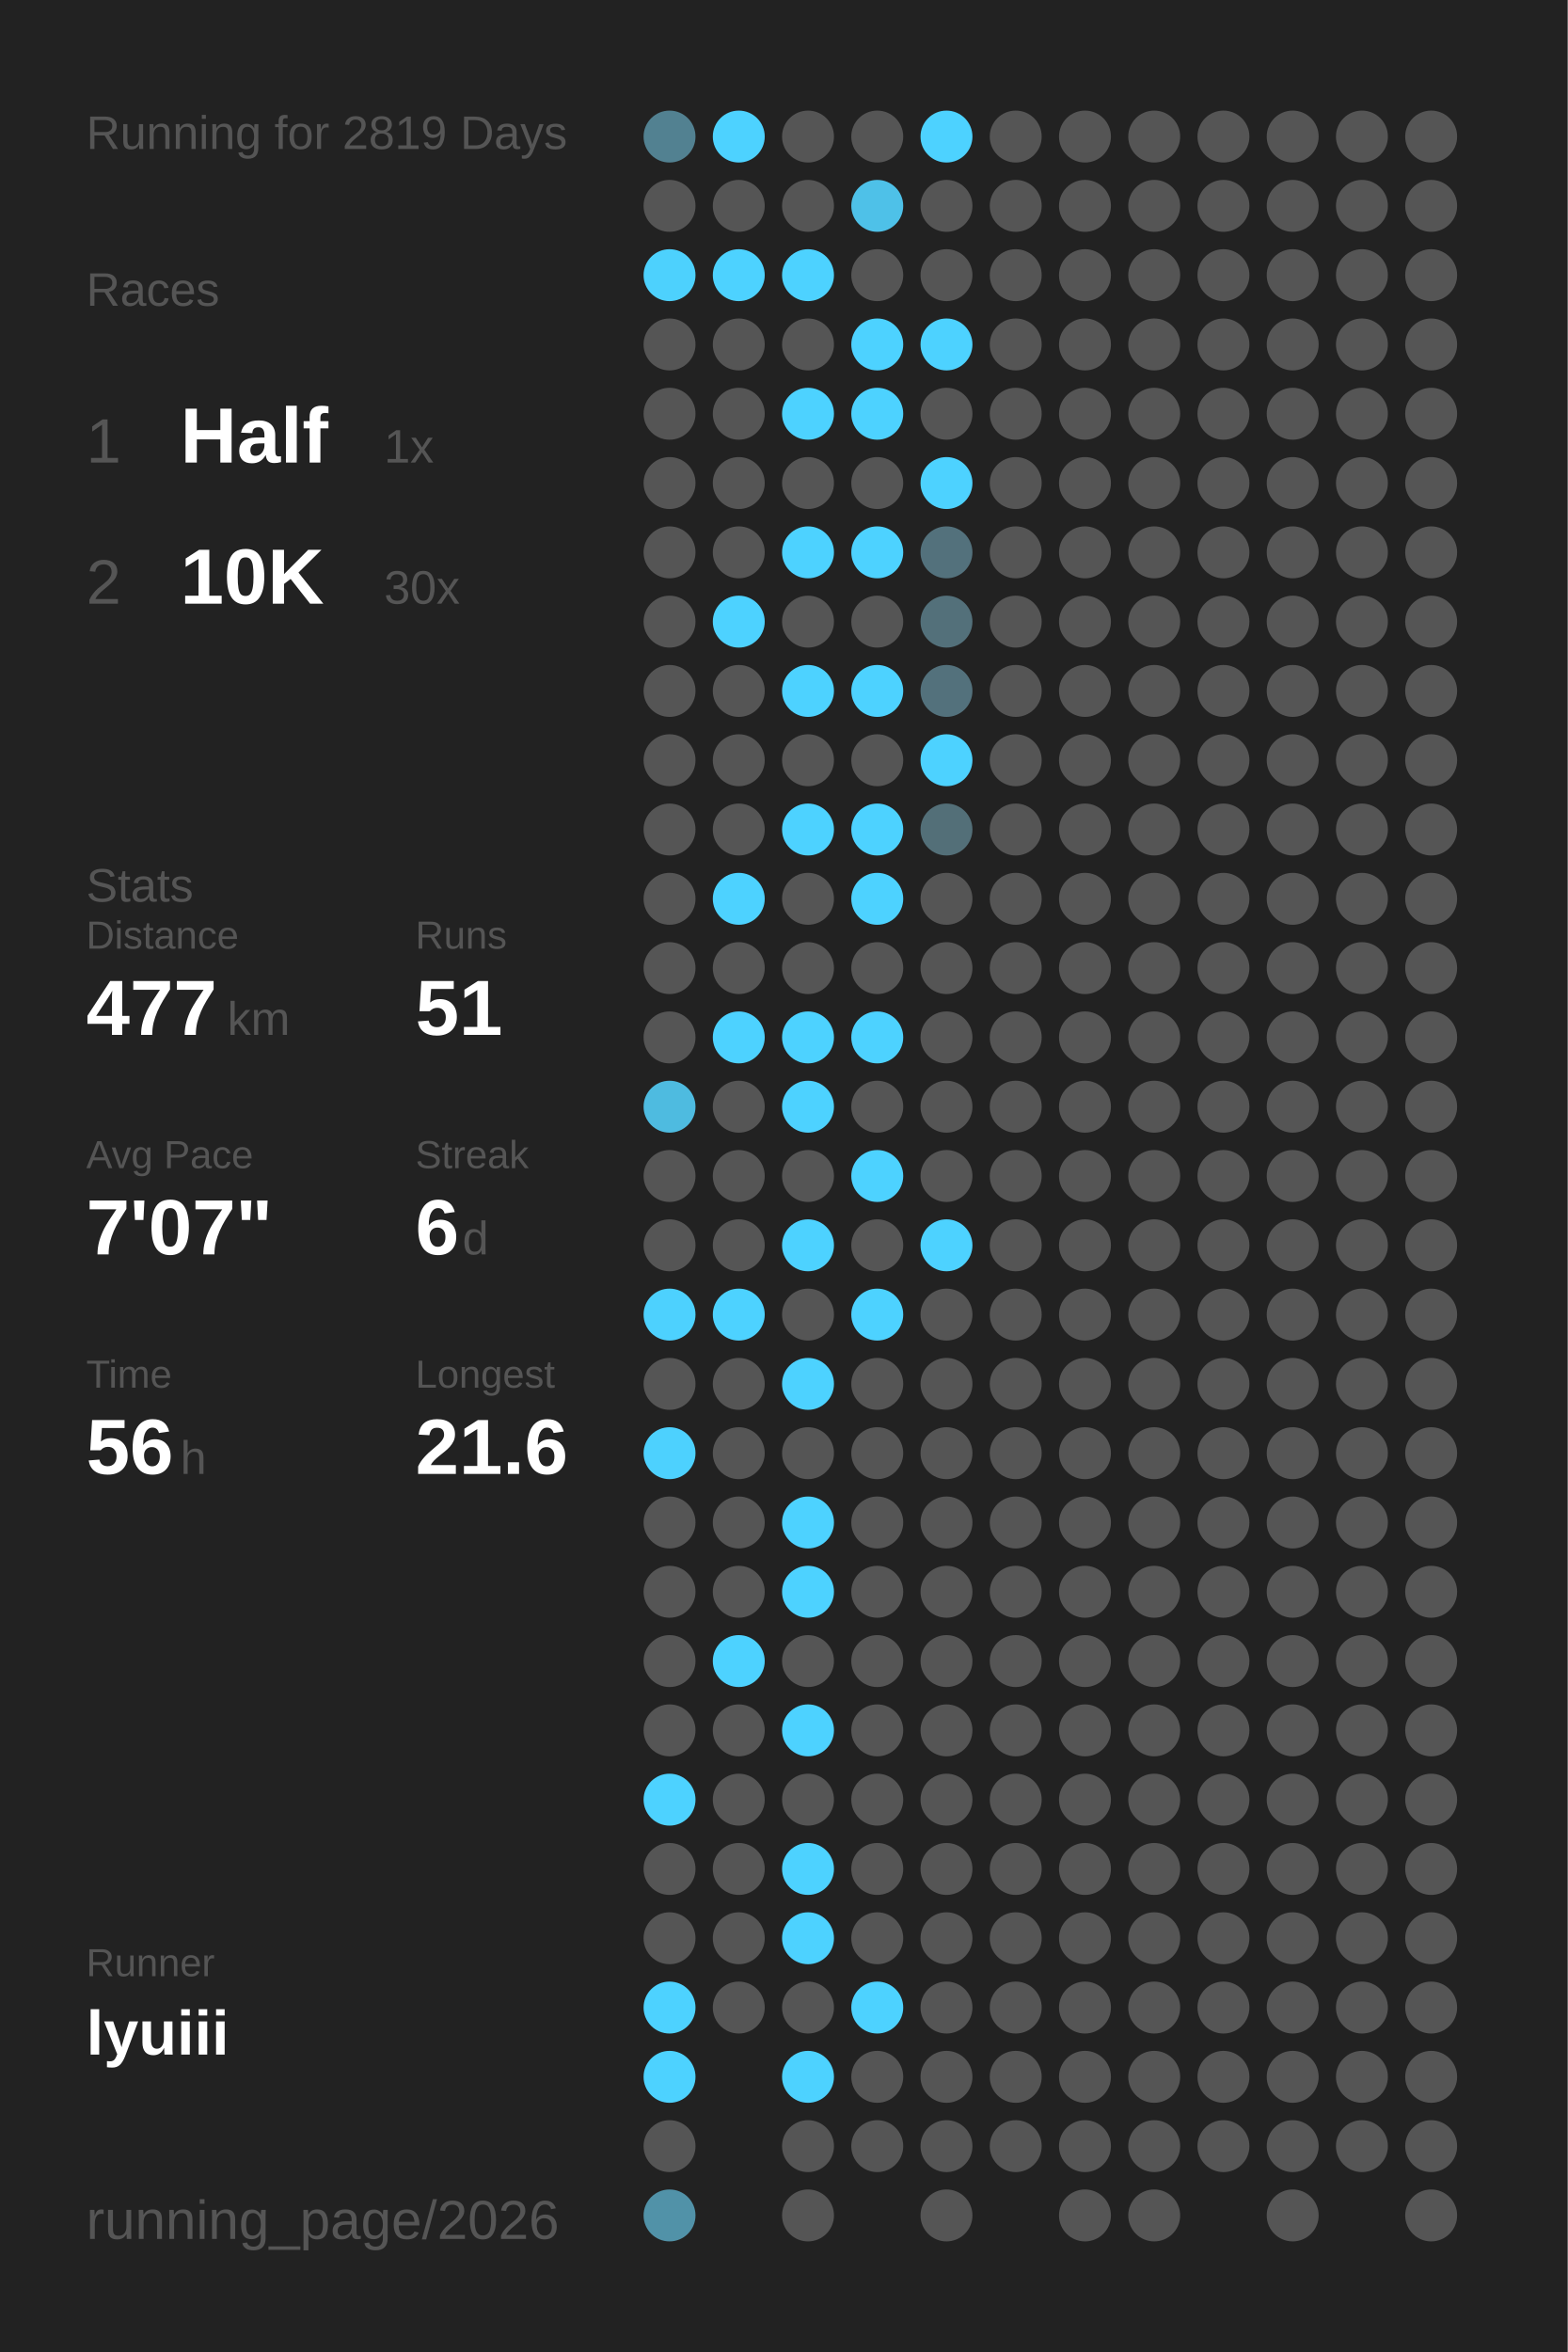
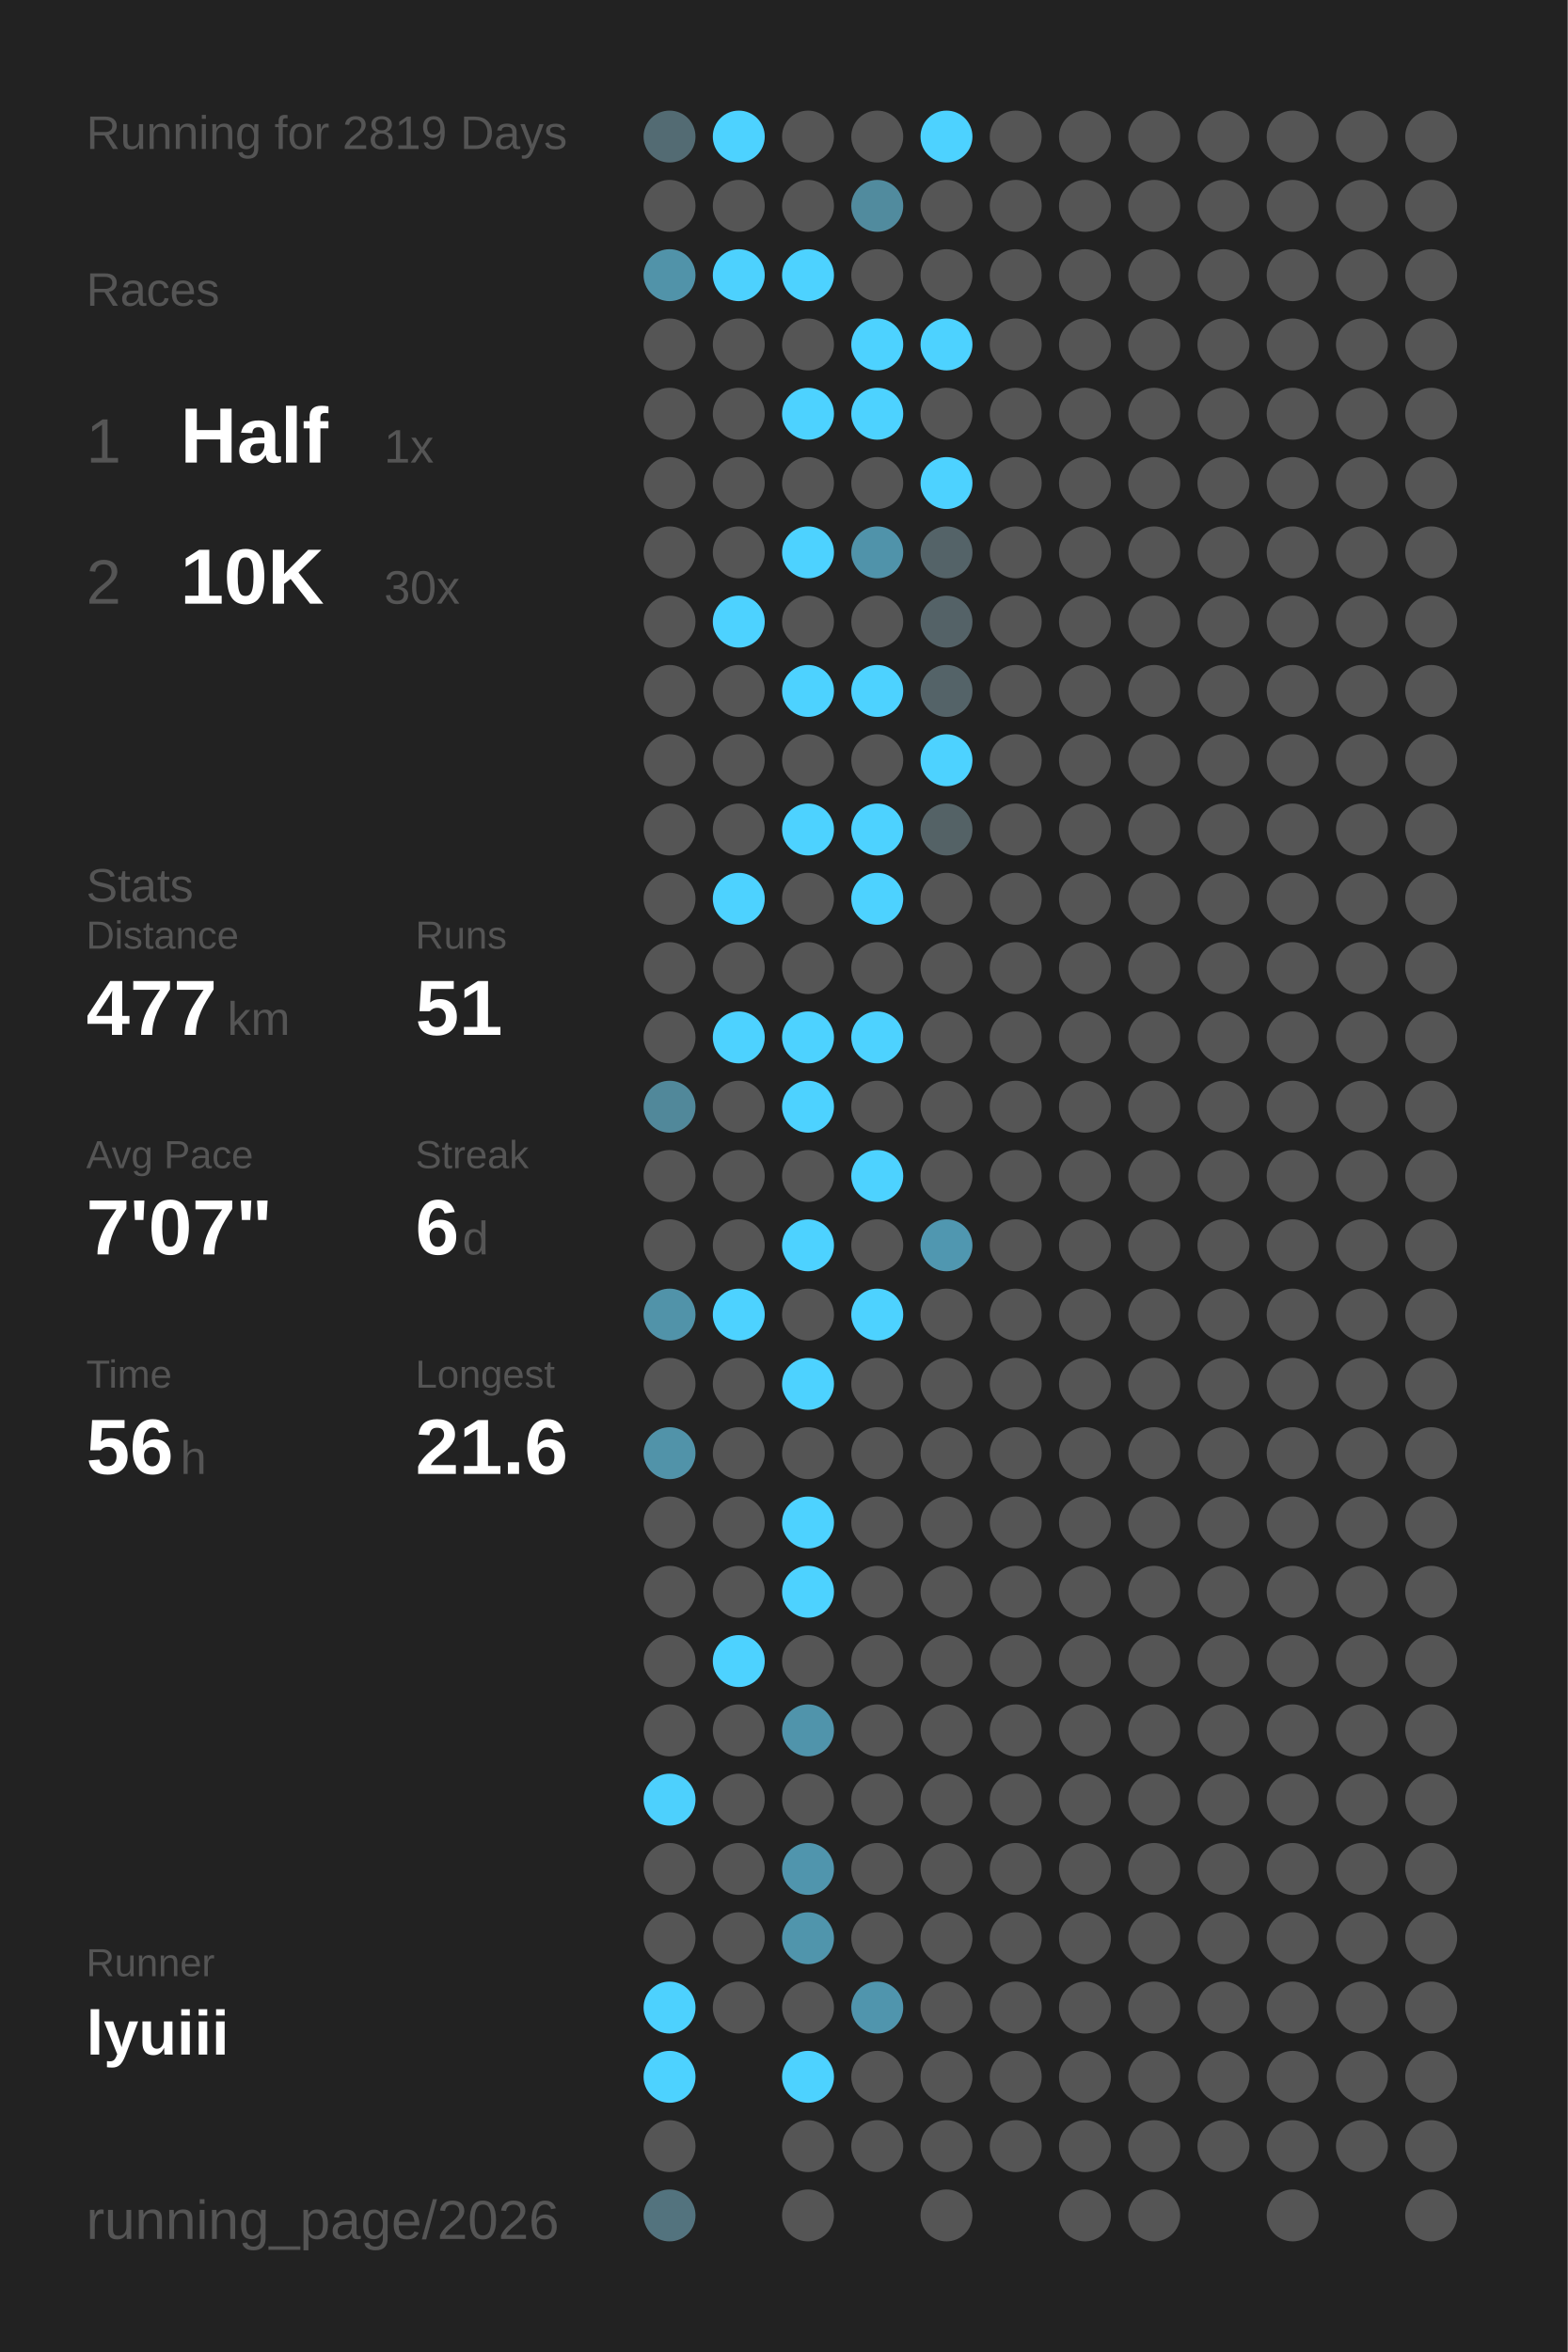
<svg xmlns="http://www.w3.org/2000/svg" baseProfile="full" height="300mm" version="1.1" viewBox="0,0,200,300" width="200mm">
  <defs />
  <rect fill="#222222" height="300" width="200" x="0" y="0" />
  <text fill="#555555" style="font-size:6px; font-family:Arial;" x="11" y="19">Running for 2819 Days</text>
  <text fill="#555555" style="font-size:6px; font-family:Arial;" x="11" y="39">Races</text>
  <text fill="#555555" style="font-size:8px; font-family:Arial;" x="11" y="59">1</text>
  <text fill="#FFFFFF" style="font-size:10px; font-family:Arial; font-weight:bold;" x="23" y="59">Half</text>
  <text fill="#555555" style="font-size:6px; font-family:Arial;" x="49" y="59">1x</text>
  <text fill="#555555" style="font-size:8px; font-family:Arial;" x="11" y="77">2</text>
  <text fill="#FFFFFF" style="font-size:10px; font-family:Arial; font-weight:bold;" x="23" y="77">10K</text>
  <text fill="#555555" style="font-size:6px; font-family:Arial;" x="49" y="77">30x</text>
  <text fill="#555555" style="font-size:6px; font-family:Arial;" x="11" y="115">Stats</text>
  <text fill="#555555" style="font-size:5px; font-family:Arial;" x="11" y="121">Distance</text>
  <text fill="#FFFFFF" style="font-size:10px; font-family:Arial; font-weight:bold;" x="11" y="132">477</text>
  <text fill="#555555" style="font-size:6px; font-family:Arial;" x="29" y="132">km</text>
  <text fill="#555555" style="font-size:5px; font-family:Arial;" x="53" y="121">Runs</text>
  <text fill="#FFFFFF" style="font-size:10px; font-family:Arial; font-weight:bold;" x="53" y="132">51</text>
  <text fill="#555555" style="font-size:5px; font-family:Arial;" x="11" y="149">Avg Pace</text>
  <text fill="#FFFFFF" style="font-size:10px; font-family:Arial; font-weight:bold;" x="11" y="160">7'07"</text>
  <text fill="#555555" style="font-size:5px; font-family:Arial;" x="53" y="149">Streak</text>
  <text fill="#FFFFFF" style="font-size:10px; font-family:Arial; font-weight:bold;" x="53" y="160">6</text>
  <text fill="#555555" style="font-size:6px; font-family:Arial;" x="59" y="160">d</text>
  <text fill="#555555" style="font-size:5px; font-family:Arial;" x="11" y="177">Time</text>
  <text fill="#FFFFFF" style="font-size:10px; font-family:Arial; font-weight:bold;" x="11" y="188">56</text>
  <text fill="#555555" style="font-size:6px; font-family:Arial;" x="23" y="188">h</text>
  <text fill="#555555" style="font-size:5px; font-family:Arial;" x="53" y="177">Longest</text>
  <text fill="#FFFFFF" style="font-size:10px; font-family:Arial; font-weight:bold;" x="53" y="188">21.6</text>
  <text fill="#555555" style="font-size:5px; font-family:Arial;" x="11" y="252.065">Runner</text>
  <text fill="#FFFFFF" style="font-size:8px; font-family:Arial; font-weight:bold;" x="11" y="262.065">lyuiii</text>
  <text fill="#555555" style="font-size:7px; font-family:Arial;" x="11" y="285.581">running_page/2026</text>
-   <circle cx="85.417" cy="17.419" fill="#528191" r="3.312" />
+   <circle cx="85.417" cy="17.419" fill="#536b73" r="3.312" />
  <circle cx="85.417" cy="26.258" fill="#555555" r="3.312" />
-   <circle cx="85.417" cy="35.097" fill="#4dd1fd" r="3.312" />
+   <circle cx="85.417" cy="35.097" fill="#5193a9" r="3.312" />
  <circle cx="85.417" cy="43.935" fill="#555555" r="3.312" />
  <circle cx="85.417" cy="52.774" fill="#555555" r="3.312" />
  <circle cx="85.417" cy="61.613" fill="#555555" r="3.312" />
  <circle cx="85.417" cy="70.452" fill="#555555" r="3.312" />
  <circle cx="85.417" cy="79.29" fill="#555555" r="3.312" />
  <circle cx="85.417" cy="88.129" fill="#555555" r="3.312" />
  <circle cx="85.417" cy="96.968" fill="#555555" r="3.312" />
  <circle cx="85.417" cy="105.806" fill="#555555" r="3.312" />
  <circle cx="85.417" cy="114.645" fill="#555555" r="3.312" />
  <circle cx="85.417" cy="123.484" fill="#555555" r="3.312" />
  <circle cx="85.417" cy="132.323" fill="#555555" r="3.312" />
-   <circle cx="85.417" cy="141.161" fill="#4ebbe0" r="3.312" />
+   <circle cx="85.417" cy="141.161" fill="#51889a" r="3.312" />
  <circle cx="85.417" cy="150" fill="#555555" r="3.312" />
  <circle cx="85.417" cy="158.839" fill="#555555" r="3.312" />
-   <circle cx="85.417" cy="167.677" fill="#4dd1fe" r="3.312" />
+   <circle cx="85.417" cy="167.677" fill="#5193a9" r="3.312" />
  <circle cx="85.417" cy="176.516" fill="#555555" r="3.312" />
-   <circle cx="85.417" cy="185.355" fill="#4dd1fe" r="3.312" />
+   <circle cx="85.417" cy="185.355" fill="#5193a9" r="3.312" />
  <circle cx="85.417" cy="194.194" fill="#555555" r="3.312" />
  <circle cx="85.417" cy="203.032" fill="#555555" r="3.312" />
  <circle cx="85.417" cy="211.871" fill="#555555" r="3.312" />
  <circle cx="85.417" cy="220.71" fill="#555555" r="3.312" />
-   <circle cx="85.417" cy="229.548" fill="#4DD2FF" r="3.312" />
+   <circle cx="85.417" cy="229.548" fill="#4dd0fd" r="3.312" />
  <circle cx="85.417" cy="238.387" fill="#555555" r="3.312" />
  <circle cx="85.417" cy="247.226" fill="#555555" r="3.312" />
-   <circle cx="85.417" cy="256.065" fill="#4DD2FF" r="3.312" />
+   <circle cx="85.417" cy="256.065" fill="#4dd1fe" r="3.312" />
  <circle cx="85.417" cy="264.903" fill="#4DD2FF" r="3.312" />
  <circle cx="85.417" cy="273.742" fill="#555555" r="3.312" />
-   <circle cx="85.417" cy="282.581" fill="#5192a8" r="3.312" />
+   <circle cx="85.417" cy="282.581" fill="#53737e" r="3.312" />
  <circle cx="94.25" cy="17.419" fill="#4DD2FF" r="3.312" />
  <circle cx="94.25" cy="26.258" fill="#555555" r="3.312" />
-   <circle cx="94.25" cy="35.097" fill="#4DD2FF" r="3.312" />
+   <circle cx="94.25" cy="35.097" fill="#4dd1fe" r="3.312" />
  <circle cx="94.25" cy="43.935" fill="#555555" r="3.312" />
  <circle cx="94.25" cy="52.774" fill="#555555" r="3.312" />
  <circle cx="94.25" cy="61.613" fill="#555555" r="3.312" />
  <circle cx="94.25" cy="70.452" fill="#555555" r="3.312" />
  <circle cx="94.25" cy="79.29" fill="#4DD2FF" r="3.312" />
  <circle cx="94.25" cy="88.129" fill="#555555" r="3.312" />
  <circle cx="94.25" cy="96.968" fill="#555555" r="3.312" />
  <circle cx="94.25" cy="105.806" fill="#555555" r="3.312" />
  <circle cx="94.25" cy="114.645" fill="#4DD2FF" r="3.312" />
  <circle cx="94.25" cy="123.484" fill="#555555" r="3.312" />
  <circle cx="94.25" cy="132.323" fill="#4DD2FF" r="3.312" />
  <circle cx="94.25" cy="141.161" fill="#555555" r="3.312" />
  <circle cx="94.25" cy="150" fill="#555555" r="3.312" />
  <circle cx="94.25" cy="158.839" fill="#555555" r="3.312" />
  <circle cx="94.25" cy="167.677" fill="#4DD2FF" r="3.312" />
  <circle cx="94.25" cy="176.516" fill="#555555" r="3.312" />
  <circle cx="94.25" cy="185.355" fill="#555555" r="3.312" />
  <circle cx="94.25" cy="194.194" fill="#555555" r="3.312" />
  <circle cx="94.25" cy="203.032" fill="#555555" r="3.312" />
  <circle cx="94.25" cy="211.871" fill="#4DD2FF" r="3.312" />
  <circle cx="94.25" cy="220.71" fill="#555555" r="3.312" />
  <circle cx="94.25" cy="229.548" fill="#555555" r="3.312" />
  <circle cx="94.25" cy="238.387" fill="#555555" r="3.312" />
  <circle cx="94.25" cy="247.226" fill="#555555" r="3.312" />
  <circle cx="94.25" cy="256.065" fill="#555555" r="3.312" />
  <circle cx="103.083" cy="17.419" fill="#555555" r="3.312" />
  <circle cx="103.083" cy="26.258" fill="#555555" r="3.312" />
  <circle cx="103.083" cy="35.097" fill="#4DD2FF" r="3.312" />
  <circle cx="103.083" cy="43.935" fill="#555555" r="3.312" />
  <circle cx="103.083" cy="52.774" fill="#4DD2FF" r="3.312" />
  <circle cx="103.083" cy="61.613" fill="#555555" r="3.312" />
  <circle cx="103.083" cy="70.452" fill="#4DD2FF" r="3.312" />
  <circle cx="103.083" cy="79.29" fill="#555555" r="3.312" />
  <circle cx="103.083" cy="88.129" fill="#4DD2FF" r="3.312" />
  <circle cx="103.083" cy="96.968" fill="#555555" r="3.312" />
  <circle cx="103.083" cy="105.806" fill="#4DD2FF" r="3.312" />
  <circle cx="103.083" cy="114.645" fill="#555555" r="3.312" />
  <circle cx="103.083" cy="123.484" fill="#555555" r="3.312" />
  <circle cx="103.083" cy="132.323" fill="#4DD2FF" r="3.312" />
  <circle cx="103.083" cy="141.161" fill="#4DD2FF" r="3.312" />
  <circle cx="103.083" cy="150" fill="#555555" r="3.312" />
  <circle cx="103.083" cy="158.839" fill="#4DD2FF" r="3.312" />
  <circle cx="103.083" cy="167.677" fill="#555555" r="3.312" />
  <circle cx="103.083" cy="176.516" fill="#4DD2FF" r="3.312" />
  <circle cx="103.083" cy="185.355" fill="#555555" r="3.312" />
  <circle cx="103.083" cy="194.194" fill="#4DD2FF" r="3.312" />
  <circle cx="103.083" cy="203.032" fill="#4DD2FF" r="3.312" />
  <circle cx="103.083" cy="211.871" fill="#555555" r="3.312" />
-   <circle cx="103.083" cy="220.71" fill="#4DD2FF" r="3.312" />
+   <circle cx="103.083" cy="220.71" fill="#5094ab" r="3.312" />
  <circle cx="103.083" cy="229.548" fill="#555555" r="3.312" />
-   <circle cx="103.083" cy="238.387" fill="#4DD2FF" r="3.312" />
-   <circle cx="103.083" cy="247.226" fill="#4DD2FF" r="3.312" />
+   <circle cx="103.083" cy="238.387" fill="#5095ad" r="3.312" />
+   <circle cx="103.083" cy="247.226" fill="#5095ac" r="3.312" />
  <circle cx="103.083" cy="256.065" fill="#555555" r="3.312" />
  <circle cx="103.083" cy="264.903" fill="#4DD2FF" r="3.312" />
  <circle cx="103.083" cy="273.742" fill="#555555" r="3.312" />
  <circle cx="103.083" cy="282.581" fill="#555555" r="3.312" />
  <circle cx="111.917" cy="17.419" fill="#555555" r="3.312" />
-   <circle cx="111.917" cy="26.258" fill="#4ec1e8" r="3.312" />
+   <circle cx="111.917" cy="26.258" fill="#518b9e" r="3.312" />
  <circle cx="111.917" cy="35.097" fill="#555555" r="3.312" />
  <circle cx="111.917" cy="43.935" fill="#4DD2FF" r="3.312" />
  <circle cx="111.917" cy="52.774" fill="#4DD2FF" r="3.312" />
  <circle cx="111.917" cy="61.613" fill="#555555" r="3.312" />
-   <circle cx="111.917" cy="70.452" fill="#4DD2FF" r="3.312" />
+   <circle cx="111.917" cy="70.452" fill="#5093aa" r="3.312" />
  <circle cx="111.917" cy="79.29" fill="#555555" r="3.312" />
  <circle cx="111.917" cy="88.129" fill="#4DD2FF" r="3.312" />
  <circle cx="111.917" cy="96.968" fill="#555555" r="3.312" />
  <circle cx="111.917" cy="105.806" fill="#4DD2FF" r="3.312" />
  <circle cx="111.917" cy="114.645" fill="#4DD2FF" r="3.312" />
  <circle cx="111.917" cy="123.484" fill="#555555" r="3.312" />
  <circle cx="111.917" cy="132.323" fill="#4DD2FF" r="3.312" />
  <circle cx="111.917" cy="141.161" fill="#555555" r="3.312" />
  <circle cx="111.917" cy="150" fill="#4DD2FF" r="3.312" />
  <circle cx="111.917" cy="158.839" fill="#555555" r="3.312" />
  <circle cx="111.917" cy="167.677" fill="#4DD2FF" r="3.312" />
  <circle cx="111.917" cy="176.516" fill="#555555" r="3.312" />
  <circle cx="111.917" cy="185.355" fill="#555555" r="3.312" />
  <circle cx="111.917" cy="194.194" fill="#555555" r="3.312" />
  <circle cx="111.917" cy="203.032" fill="#555555" r="3.312" />
  <circle cx="111.917" cy="211.871" fill="#555555" r="3.312" />
  <circle cx="111.917" cy="220.71" fill="#555555" r="3.312" />
  <circle cx="111.917" cy="229.548" fill="#555555" r="3.312" />
  <circle cx="111.917" cy="238.387" fill="#555555" r="3.312" />
  <circle cx="111.917" cy="247.226" fill="#555555" r="3.312" />
-   <circle cx="111.917" cy="256.065" fill="#4DD2FF" r="3.312" />
+   <circle cx="111.917" cy="256.065" fill="#5095ad" r="3.312" />
  <circle cx="111.917" cy="264.903" fill="#555555" r="3.312" />
  <circle cx="111.917" cy="273.742" fill="#555555" r="3.312" />
  <circle cx="120.75" cy="17.419" fill="#4DD2FF" r="3.312" />
  <circle cx="120.75" cy="26.258" fill="#555555" r="3.312" />
  <circle cx="120.75" cy="35.097" fill="#555555" r="3.312" />
  <circle cx="120.75" cy="43.935" fill="#4DD2FF" r="3.312" />
  <circle cx="120.75" cy="52.774" fill="#555555" r="3.312" />
  <circle cx="120.75" cy="61.613" fill="#4DD2FF" r="3.312" />
-   <circle cx="120.75" cy="70.452" fill="#53717c" r="3.312" />
-   <circle cx="120.75" cy="79.29" fill="#53707a" r="3.312" />
-   <circle cx="120.75" cy="88.129" fill="#53717c" r="3.312" />
+   <circle cx="120.75" cy="70.452" fill="#546368" r="3.312" />
+   <circle cx="120.75" cy="79.29" fill="#546267" r="3.312" />
+   <circle cx="120.75" cy="88.129" fill="#546368" r="3.312" />
  <circle cx="120.75" cy="96.968" fill="#4DD2FF" r="3.312" />
-   <circle cx="120.75" cy="105.806" fill="#536f78" r="3.312" />
+   <circle cx="120.75" cy="105.806" fill="#546266" r="3.312" />
  <circle cx="120.75" cy="114.645" fill="#555555" r="3.312" />
  <circle cx="120.75" cy="123.484" fill="#555555" r="3.312" />
  <circle cx="120.75" cy="132.323" fill="#555555" r="3.312" />
  <circle cx="120.75" cy="141.161" fill="#555555" r="3.312" />
  <circle cx="120.75" cy="150" fill="#555555" r="3.312" />
-   <circle cx="120.75" cy="158.839" fill="#4DD2FF" r="3.312" />
+   <circle cx="120.75" cy="158.839" fill="#5097b0" r="3.312" />
  <circle cx="120.75" cy="167.677" fill="#555555" r="3.312" />
  <circle cx="120.75" cy="176.516" fill="#555555" r="3.312" />
  <circle cx="120.75" cy="185.355" fill="#555555" r="3.312" />
  <circle cx="120.75" cy="194.194" fill="#555555" r="3.312" />
  <circle cx="120.75" cy="203.032" fill="#555555" r="3.312" />
  <circle cx="120.75" cy="211.871" fill="#555555" r="3.312" />
  <circle cx="120.75" cy="220.71" fill="#555555" r="3.312" />
  <circle cx="120.75" cy="229.548" fill="#555555" r="3.312" />
  <circle cx="120.75" cy="238.387" fill="#555555" r="3.312" />
  <circle cx="120.75" cy="247.226" fill="#555555" r="3.312" />
  <circle cx="120.75" cy="256.065" fill="#555555" r="3.312" />
  <circle cx="120.75" cy="264.903" fill="#555555" r="3.312" />
  <circle cx="120.75" cy="273.742" fill="#555555" r="3.312" />
  <circle cx="120.75" cy="282.581" fill="#555555" r="3.312" />
  <circle cx="129.583" cy="17.419" fill="#555555" r="3.312" />
  <circle cx="129.583" cy="26.258" fill="#555555" r="3.312" />
  <circle cx="129.583" cy="35.097" fill="#555555" r="3.312" />
  <circle cx="129.583" cy="43.935" fill="#555555" r="3.312" />
  <circle cx="129.583" cy="52.774" fill="#555555" r="3.312" />
  <circle cx="129.583" cy="61.613" fill="#555555" r="3.312" />
  <circle cx="129.583" cy="70.452" fill="#555555" r="3.312" />
  <circle cx="129.583" cy="79.29" fill="#555555" r="3.312" />
  <circle cx="129.583" cy="88.129" fill="#555555" r="3.312" />
  <circle cx="129.583" cy="96.968" fill="#555555" r="3.312" />
  <circle cx="129.583" cy="105.806" fill="#555555" r="3.312" />
  <circle cx="129.583" cy="114.645" fill="#555555" r="3.312" />
  <circle cx="129.583" cy="123.484" fill="#555555" r="3.312" />
  <circle cx="129.583" cy="132.323" fill="#555555" r="3.312" />
  <circle cx="129.583" cy="141.161" fill="#555555" r="3.312" />
  <circle cx="129.583" cy="150" fill="#555555" r="3.312" />
  <circle cx="129.583" cy="158.839" fill="#555555" r="3.312" />
  <circle cx="129.583" cy="167.677" fill="#555555" r="3.312" />
  <circle cx="129.583" cy="176.516" fill="#555555" r="3.312" />
  <circle cx="129.583" cy="185.355" fill="#555555" r="3.312" />
  <circle cx="129.583" cy="194.194" fill="#555555" r="3.312" />
  <circle cx="129.583" cy="203.032" fill="#555555" r="3.312" />
  <circle cx="129.583" cy="211.871" fill="#555555" r="3.312" />
  <circle cx="129.583" cy="220.71" fill="#555555" r="3.312" />
  <circle cx="129.583" cy="229.548" fill="#555555" r="3.312" />
  <circle cx="129.583" cy="238.387" fill="#555555" r="3.312" />
  <circle cx="129.583" cy="247.226" fill="#555555" r="3.312" />
  <circle cx="129.583" cy="256.065" fill="#555555" r="3.312" />
  <circle cx="129.583" cy="264.903" fill="#555555" r="3.312" />
  <circle cx="129.583" cy="273.742" fill="#555555" r="3.312" />
  <circle cx="138.417" cy="17.419" fill="#555555" r="3.312" />
  <circle cx="138.417" cy="26.258" fill="#555555" r="3.312" />
  <circle cx="138.417" cy="35.097" fill="#555555" r="3.312" />
  <circle cx="138.417" cy="43.935" fill="#555555" r="3.312" />
  <circle cx="138.417" cy="52.774" fill="#555555" r="3.312" />
  <circle cx="138.417" cy="61.613" fill="#555555" r="3.312" />
  <circle cx="138.417" cy="70.452" fill="#555555" r="3.312" />
  <circle cx="138.417" cy="79.29" fill="#555555" r="3.312" />
  <circle cx="138.417" cy="88.129" fill="#555555" r="3.312" />
  <circle cx="138.417" cy="96.968" fill="#555555" r="3.312" />
  <circle cx="138.417" cy="105.806" fill="#555555" r="3.312" />
  <circle cx="138.417" cy="114.645" fill="#555555" r="3.312" />
  <circle cx="138.417" cy="123.484" fill="#555555" r="3.312" />
  <circle cx="138.417" cy="132.323" fill="#555555" r="3.312" />
  <circle cx="138.417" cy="141.161" fill="#555555" r="3.312" />
  <circle cx="138.417" cy="150" fill="#555555" r="3.312" />
  <circle cx="138.417" cy="158.839" fill="#555555" r="3.312" />
  <circle cx="138.417" cy="167.677" fill="#555555" r="3.312" />
  <circle cx="138.417" cy="176.516" fill="#555555" r="3.312" />
  <circle cx="138.417" cy="185.355" fill="#555555" r="3.312" />
  <circle cx="138.417" cy="194.194" fill="#555555" r="3.312" />
  <circle cx="138.417" cy="203.032" fill="#555555" r="3.312" />
  <circle cx="138.417" cy="211.871" fill="#555555" r="3.312" />
  <circle cx="138.417" cy="220.71" fill="#555555" r="3.312" />
  <circle cx="138.417" cy="229.548" fill="#555555" r="3.312" />
  <circle cx="138.417" cy="238.387" fill="#555555" r="3.312" />
  <circle cx="138.417" cy="247.226" fill="#555555" r="3.312" />
  <circle cx="138.417" cy="256.065" fill="#555555" r="3.312" />
  <circle cx="138.417" cy="264.903" fill="#555555" r="3.312" />
  <circle cx="138.417" cy="273.742" fill="#555555" r="3.312" />
  <circle cx="138.417" cy="282.581" fill="#555555" r="3.312" />
  <circle cx="147.25" cy="17.419" fill="#555555" r="3.312" />
  <circle cx="147.25" cy="26.258" fill="#555555" r="3.312" />
  <circle cx="147.25" cy="35.097" fill="#555555" r="3.312" />
  <circle cx="147.25" cy="43.935" fill="#555555" r="3.312" />
  <circle cx="147.25" cy="52.774" fill="#555555" r="3.312" />
  <circle cx="147.25" cy="61.613" fill="#555555" r="3.312" />
  <circle cx="147.25" cy="70.452" fill="#555555" r="3.312" />
  <circle cx="147.25" cy="79.29" fill="#555555" r="3.312" />
  <circle cx="147.25" cy="88.129" fill="#555555" r="3.312" />
  <circle cx="147.25" cy="96.968" fill="#555555" r="3.312" />
  <circle cx="147.25" cy="105.806" fill="#555555" r="3.312" />
  <circle cx="147.25" cy="114.645" fill="#555555" r="3.312" />
  <circle cx="147.25" cy="123.484" fill="#555555" r="3.312" />
  <circle cx="147.25" cy="132.323" fill="#555555" r="3.312" />
  <circle cx="147.25" cy="141.161" fill="#555555" r="3.312" />
  <circle cx="147.25" cy="150" fill="#555555" r="3.312" />
  <circle cx="147.25" cy="158.839" fill="#555555" r="3.312" />
  <circle cx="147.25" cy="167.677" fill="#555555" r="3.312" />
  <circle cx="147.25" cy="176.516" fill="#555555" r="3.312" />
  <circle cx="147.25" cy="185.355" fill="#555555" r="3.312" />
  <circle cx="147.25" cy="194.194" fill="#555555" r="3.312" />
  <circle cx="147.25" cy="203.032" fill="#555555" r="3.312" />
  <circle cx="147.25" cy="211.871" fill="#555555" r="3.312" />
  <circle cx="147.25" cy="220.71" fill="#555555" r="3.312" />
  <circle cx="147.25" cy="229.548" fill="#555555" r="3.312" />
  <circle cx="147.25" cy="238.387" fill="#555555" r="3.312" />
  <circle cx="147.25" cy="247.226" fill="#555555" r="3.312" />
  <circle cx="147.25" cy="256.065" fill="#555555" r="3.312" />
  <circle cx="147.25" cy="264.903" fill="#555555" r="3.312" />
  <circle cx="147.25" cy="273.742" fill="#555555" r="3.312" />
  <circle cx="147.25" cy="282.581" fill="#555555" r="3.312" />
  <circle cx="156.083" cy="17.419" fill="#555555" r="3.312" />
  <circle cx="156.083" cy="26.258" fill="#555555" r="3.312" />
  <circle cx="156.083" cy="35.097" fill="#555555" r="3.312" />
  <circle cx="156.083" cy="43.935" fill="#555555" r="3.312" />
  <circle cx="156.083" cy="52.774" fill="#555555" r="3.312" />
  <circle cx="156.083" cy="61.613" fill="#555555" r="3.312" />
  <circle cx="156.083" cy="70.452" fill="#555555" r="3.312" />
  <circle cx="156.083" cy="79.29" fill="#555555" r="3.312" />
  <circle cx="156.083" cy="88.129" fill="#555555" r="3.312" />
  <circle cx="156.083" cy="96.968" fill="#555555" r="3.312" />
  <circle cx="156.083" cy="105.806" fill="#555555" r="3.312" />
  <circle cx="156.083" cy="114.645" fill="#555555" r="3.312" />
  <circle cx="156.083" cy="123.484" fill="#555555" r="3.312" />
  <circle cx="156.083" cy="132.323" fill="#555555" r="3.312" />
  <circle cx="156.083" cy="141.161" fill="#555555" r="3.312" />
  <circle cx="156.083" cy="150" fill="#555555" r="3.312" />
  <circle cx="156.083" cy="158.839" fill="#555555" r="3.312" />
  <circle cx="156.083" cy="167.677" fill="#555555" r="3.312" />
  <circle cx="156.083" cy="176.516" fill="#555555" r="3.312" />
  <circle cx="156.083" cy="185.355" fill="#555555" r="3.312" />
  <circle cx="156.083" cy="194.194" fill="#555555" r="3.312" />
  <circle cx="156.083" cy="203.032" fill="#555555" r="3.312" />
  <circle cx="156.083" cy="211.871" fill="#555555" r="3.312" />
  <circle cx="156.083" cy="220.71" fill="#555555" r="3.312" />
  <circle cx="156.083" cy="229.548" fill="#555555" r="3.312" />
  <circle cx="156.083" cy="238.387" fill="#555555" r="3.312" />
  <circle cx="156.083" cy="247.226" fill="#555555" r="3.312" />
  <circle cx="156.083" cy="256.065" fill="#555555" r="3.312" />
  <circle cx="156.083" cy="264.903" fill="#555555" r="3.312" />
  <circle cx="156.083" cy="273.742" fill="#555555" r="3.312" />
  <circle cx="164.917" cy="17.419" fill="#555555" r="3.312" />
  <circle cx="164.917" cy="26.258" fill="#555555" r="3.312" />
  <circle cx="164.917" cy="35.097" fill="#555555" r="3.312" />
  <circle cx="164.917" cy="43.935" fill="#555555" r="3.312" />
  <circle cx="164.917" cy="52.774" fill="#555555" r="3.312" />
  <circle cx="164.917" cy="61.613" fill="#555555" r="3.312" />
  <circle cx="164.917" cy="70.452" fill="#555555" r="3.312" />
  <circle cx="164.917" cy="79.29" fill="#555555" r="3.312" />
  <circle cx="164.917" cy="88.129" fill="#555555" r="3.312" />
  <circle cx="164.917" cy="96.968" fill="#555555" r="3.312" />
  <circle cx="164.917" cy="105.806" fill="#555555" r="3.312" />
  <circle cx="164.917" cy="114.645" fill="#555555" r="3.312" />
  <circle cx="164.917" cy="123.484" fill="#555555" r="3.312" />
  <circle cx="164.917" cy="132.323" fill="#555555" r="3.312" />
  <circle cx="164.917" cy="141.161" fill="#555555" r="3.312" />
  <circle cx="164.917" cy="150" fill="#555555" r="3.312" />
  <circle cx="164.917" cy="158.839" fill="#555555" r="3.312" />
  <circle cx="164.917" cy="167.677" fill="#555555" r="3.312" />
  <circle cx="164.917" cy="176.516" fill="#555555" r="3.312" />
  <circle cx="164.917" cy="185.355" fill="#555555" r="3.312" />
  <circle cx="164.917" cy="194.194" fill="#555555" r="3.312" />
  <circle cx="164.917" cy="203.032" fill="#555555" r="3.312" />
  <circle cx="164.917" cy="211.871" fill="#555555" r="3.312" />
  <circle cx="164.917" cy="220.71" fill="#555555" r="3.312" />
  <circle cx="164.917" cy="229.548" fill="#555555" r="3.312" />
  <circle cx="164.917" cy="238.387" fill="#555555" r="3.312" />
  <circle cx="164.917" cy="247.226" fill="#555555" r="3.312" />
  <circle cx="164.917" cy="256.065" fill="#555555" r="3.312" />
  <circle cx="164.917" cy="264.903" fill="#555555" r="3.312" />
  <circle cx="164.917" cy="273.742" fill="#555555" r="3.312" />
  <circle cx="164.917" cy="282.581" fill="#555555" r="3.312" />
  <circle cx="173.75" cy="17.419" fill="#555555" r="3.312" />
  <circle cx="173.75" cy="26.258" fill="#555555" r="3.312" />
  <circle cx="173.75" cy="35.097" fill="#555555" r="3.312" />
  <circle cx="173.75" cy="43.935" fill="#555555" r="3.312" />
  <circle cx="173.75" cy="52.774" fill="#555555" r="3.312" />
  <circle cx="173.75" cy="61.613" fill="#555555" r="3.312" />
  <circle cx="173.75" cy="70.452" fill="#555555" r="3.312" />
  <circle cx="173.75" cy="79.29" fill="#555555" r="3.312" />
  <circle cx="173.75" cy="88.129" fill="#555555" r="3.312" />
  <circle cx="173.75" cy="96.968" fill="#555555" r="3.312" />
  <circle cx="173.75" cy="105.806" fill="#555555" r="3.312" />
  <circle cx="173.75" cy="114.645" fill="#555555" r="3.312" />
  <circle cx="173.75" cy="123.484" fill="#555555" r="3.312" />
  <circle cx="173.75" cy="132.323" fill="#555555" r="3.312" />
  <circle cx="173.75" cy="141.161" fill="#555555" r="3.312" />
  <circle cx="173.75" cy="150" fill="#555555" r="3.312" />
  <circle cx="173.75" cy="158.839" fill="#555555" r="3.312" />
  <circle cx="173.75" cy="167.677" fill="#555555" r="3.312" />
  <circle cx="173.75" cy="176.516" fill="#555555" r="3.312" />
  <circle cx="173.75" cy="185.355" fill="#555555" r="3.312" />
  <circle cx="173.75" cy="194.194" fill="#555555" r="3.312" />
  <circle cx="173.75" cy="203.032" fill="#555555" r="3.312" />
  <circle cx="173.75" cy="211.871" fill="#555555" r="3.312" />
  <circle cx="173.75" cy="220.71" fill="#555555" r="3.312" />
  <circle cx="173.75" cy="229.548" fill="#555555" r="3.312" />
  <circle cx="173.75" cy="238.387" fill="#555555" r="3.312" />
  <circle cx="173.75" cy="247.226" fill="#555555" r="3.312" />
  <circle cx="173.75" cy="256.065" fill="#555555" r="3.312" />
  <circle cx="173.75" cy="264.903" fill="#555555" r="3.312" />
  <circle cx="173.75" cy="273.742" fill="#555555" r="3.312" />
  <circle cx="182.583" cy="17.419" fill="#555555" r="3.312" />
  <circle cx="182.583" cy="26.258" fill="#555555" r="3.312" />
  <circle cx="182.583" cy="35.097" fill="#555555" r="3.312" />
  <circle cx="182.583" cy="43.935" fill="#555555" r="3.312" />
  <circle cx="182.583" cy="52.774" fill="#555555" r="3.312" />
  <circle cx="182.583" cy="61.613" fill="#555555" r="3.312" />
  <circle cx="182.583" cy="70.452" fill="#555555" r="3.312" />
  <circle cx="182.583" cy="79.29" fill="#555555" r="3.312" />
  <circle cx="182.583" cy="88.129" fill="#555555" r="3.312" />
  <circle cx="182.583" cy="96.968" fill="#555555" r="3.312" />
  <circle cx="182.583" cy="105.806" fill="#555555" r="3.312" />
  <circle cx="182.583" cy="114.645" fill="#555555" r="3.312" />
  <circle cx="182.583" cy="123.484" fill="#555555" r="3.312" />
  <circle cx="182.583" cy="132.323" fill="#555555" r="3.312" />
  <circle cx="182.583" cy="141.161" fill="#555555" r="3.312" />
  <circle cx="182.583" cy="150" fill="#555555" r="3.312" />
  <circle cx="182.583" cy="158.839" fill="#555555" r="3.312" />
  <circle cx="182.583" cy="167.677" fill="#555555" r="3.312" />
  <circle cx="182.583" cy="176.516" fill="#555555" r="3.312" />
  <circle cx="182.583" cy="185.355" fill="#555555" r="3.312" />
  <circle cx="182.583" cy="194.194" fill="#555555" r="3.312" />
  <circle cx="182.583" cy="203.032" fill="#555555" r="3.312" />
  <circle cx="182.583" cy="211.871" fill="#555555" r="3.312" />
  <circle cx="182.583" cy="220.71" fill="#555555" r="3.312" />
  <circle cx="182.583" cy="229.548" fill="#555555" r="3.312" />
  <circle cx="182.583" cy="238.387" fill="#555555" r="3.312" />
  <circle cx="182.583" cy="247.226" fill="#555555" r="3.312" />
  <circle cx="182.583" cy="256.065" fill="#555555" r="3.312" />
  <circle cx="182.583" cy="264.903" fill="#555555" r="3.312" />
  <circle cx="182.583" cy="273.742" fill="#555555" r="3.312" />
  <circle cx="182.583" cy="282.581" fill="#555555" r="3.312" />
</svg>
